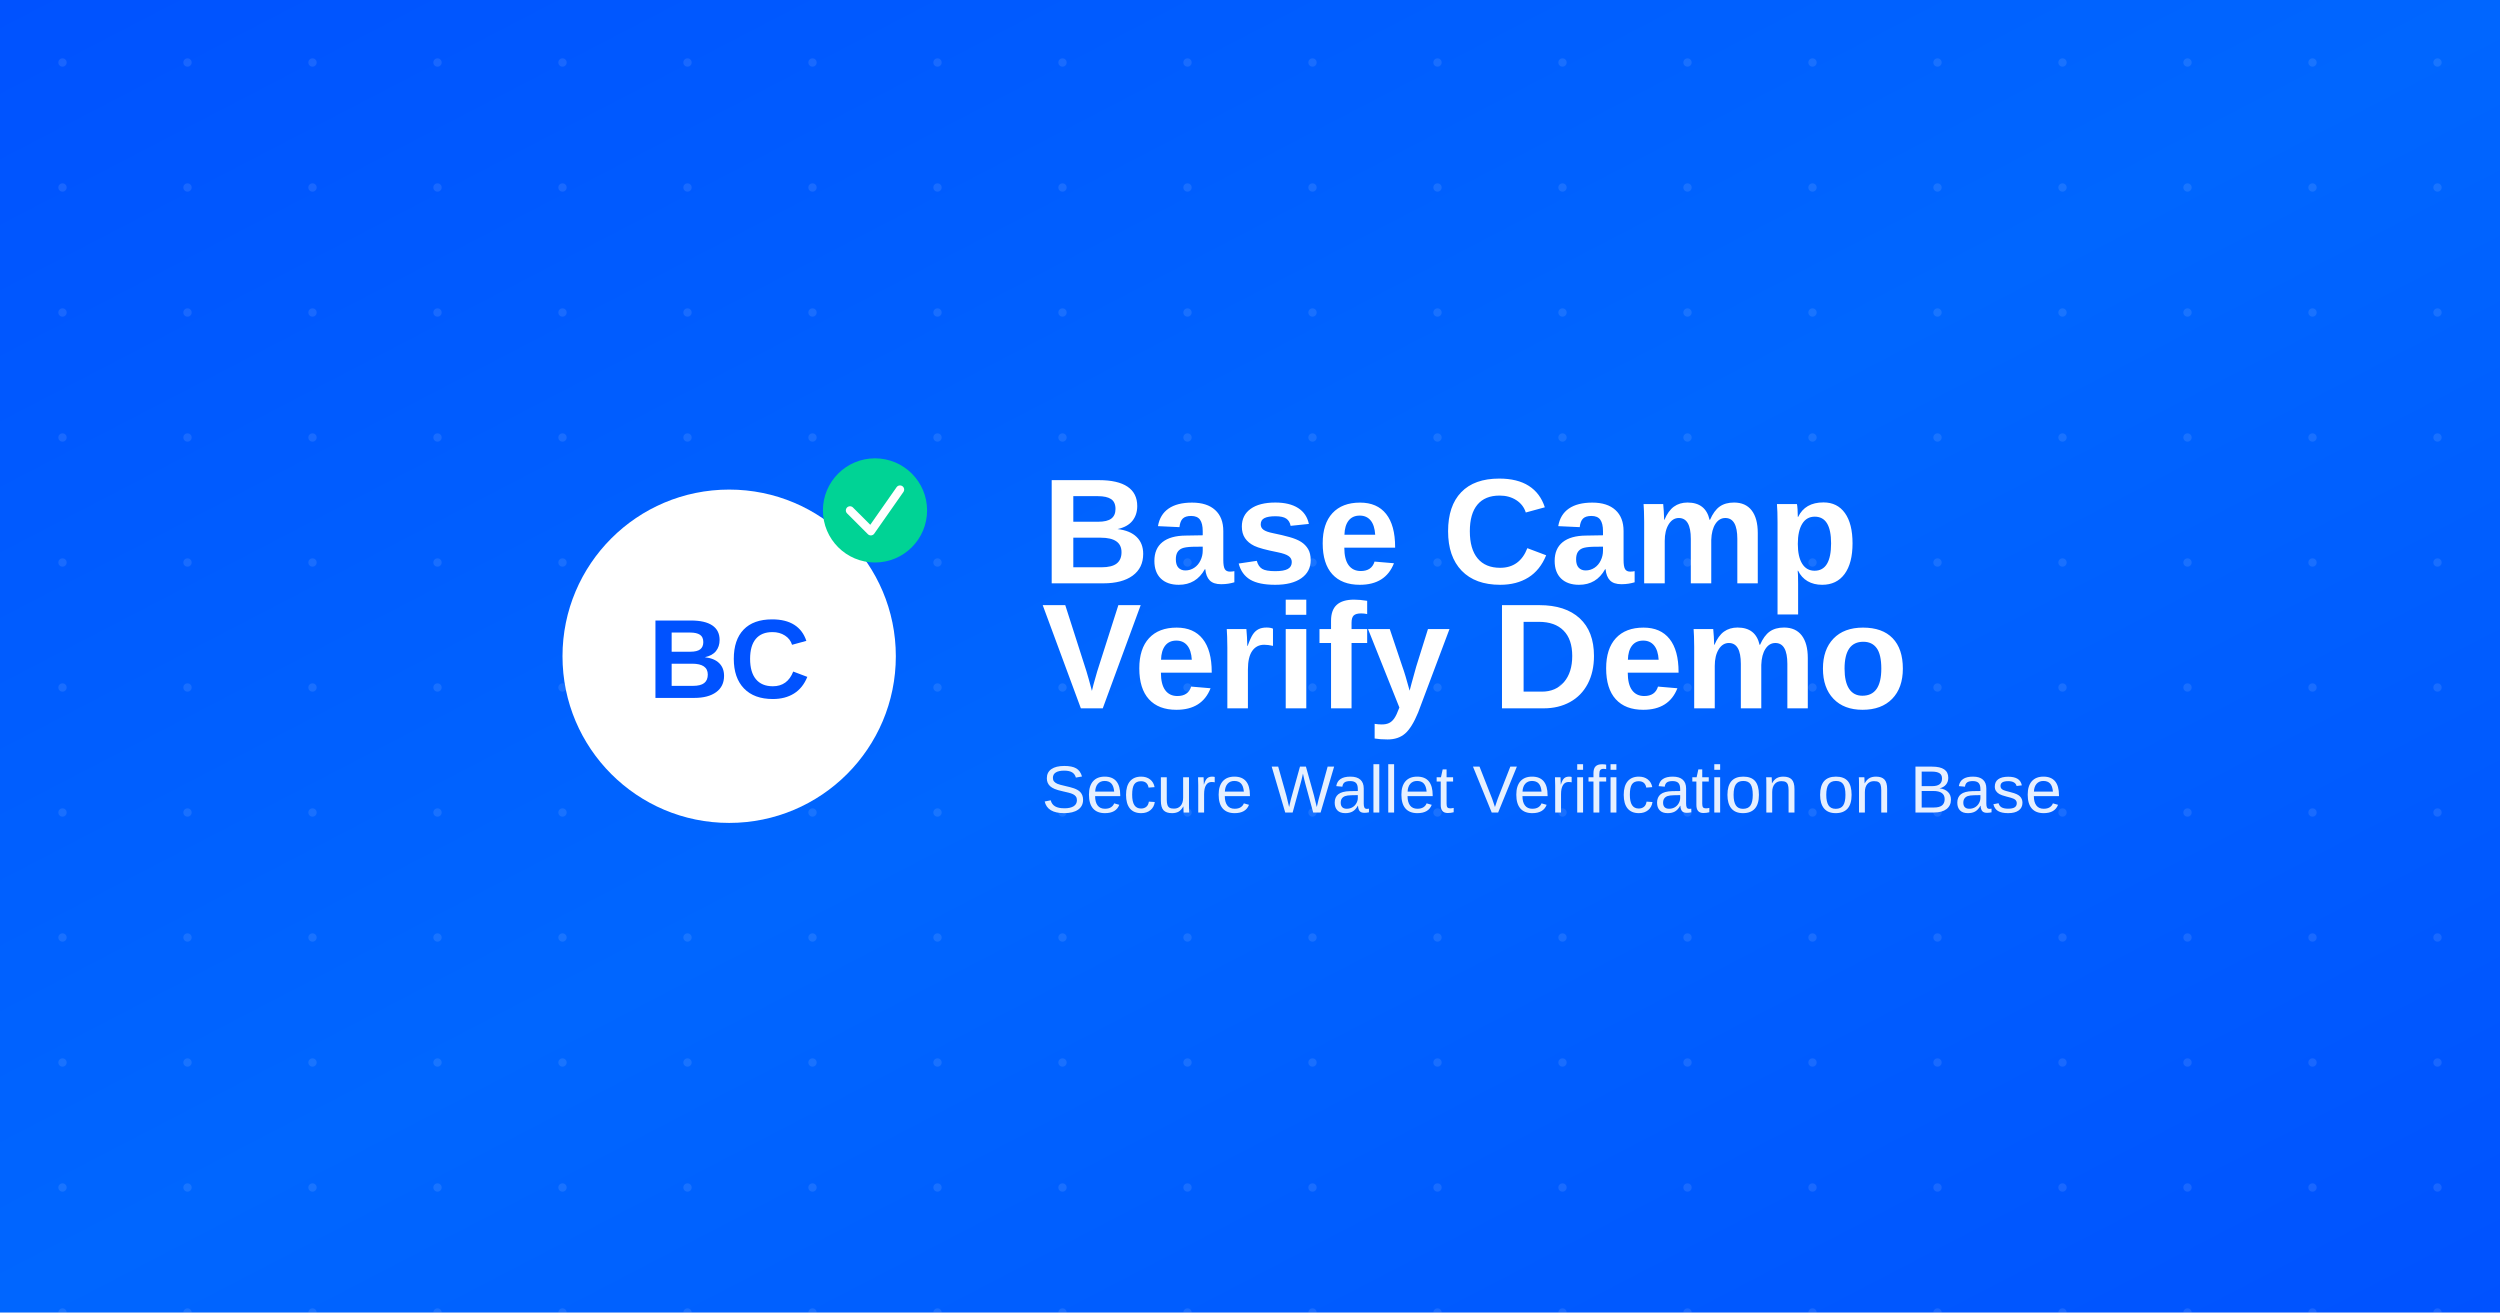
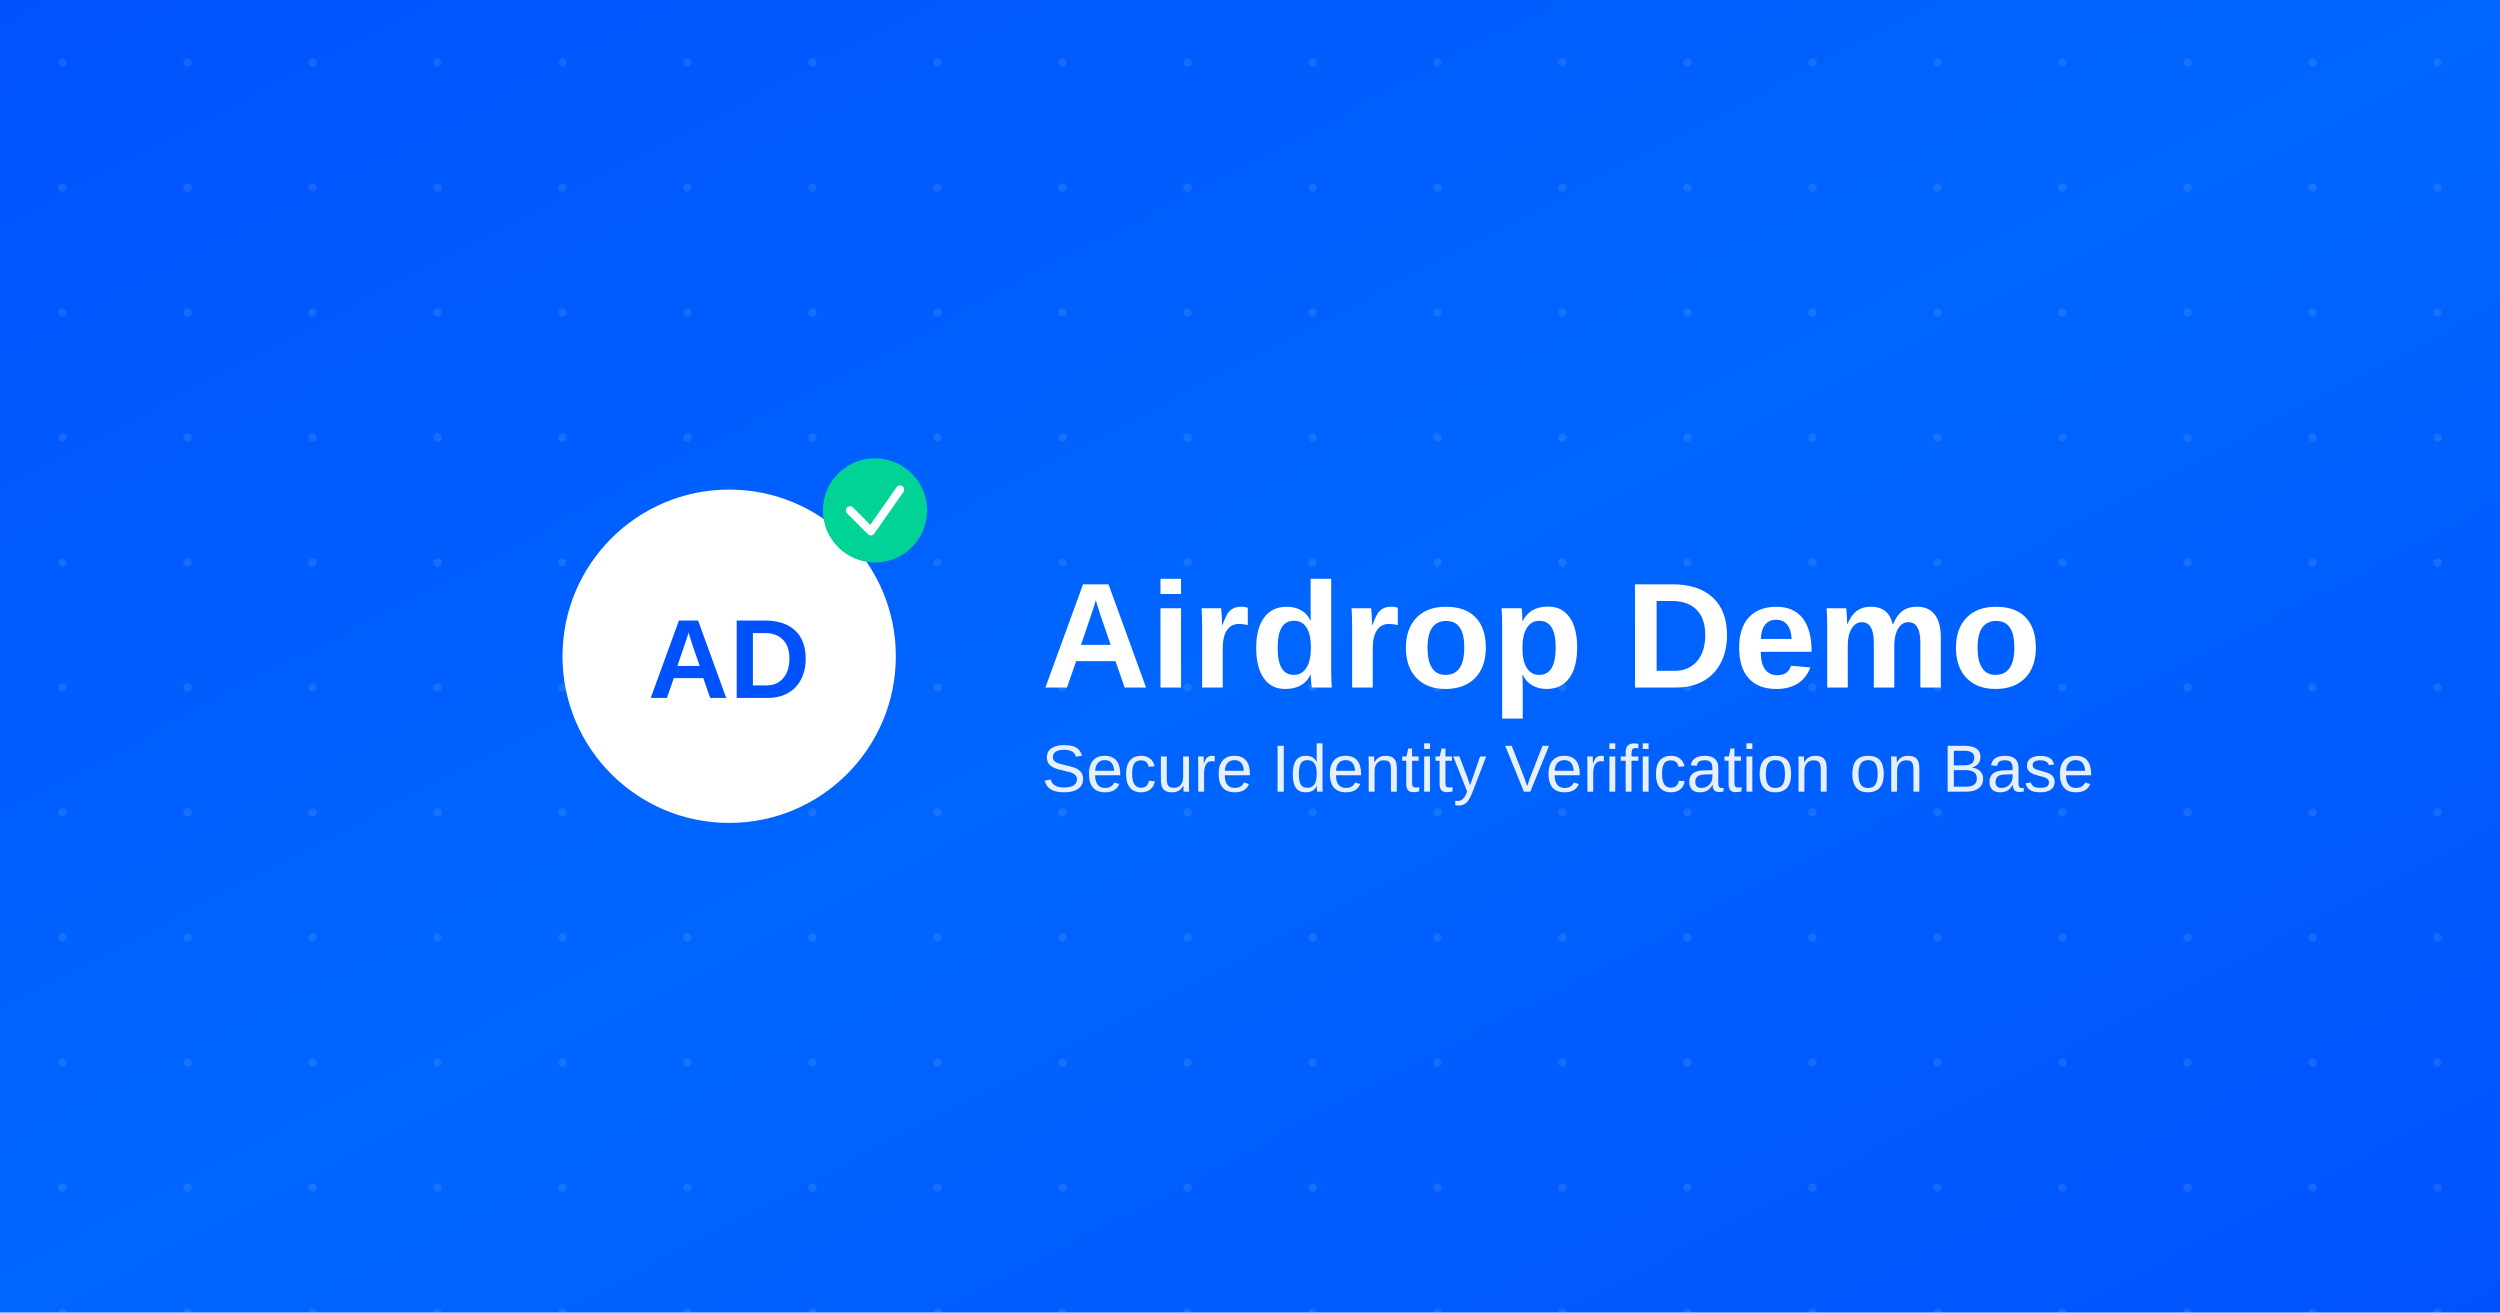
<svg xmlns="http://www.w3.org/2000/svg" width="1200" height="630" viewBox="0 0 1200 630">
  <defs>
    <linearGradient id="heroGradient" x1="0%" y1="0%" x2="100%" y2="100%">
      <stop offset="0%" style="stop-color:#0052FF;stop-opacity:1" />
      <stop offset="50%" style="stop-color:#0066FF;stop-opacity:1" />
      <stop offset="100%" style="stop-color:#0052FF;stop-opacity:1" />
    </linearGradient>
    <pattern id="dots" x="0" y="0" width="60" height="60" patternUnits="userSpaceOnUse">
      <circle cx="30" cy="30" r="2" fill="white" opacity="0.1" />
    </pattern>
  </defs>
  <rect width="1200" height="630" fill="url(#heroGradient)" />
  <rect width="1200" height="630" fill="url(#dots)" />
  <circle cx="350" cy="315" r="80" fill="white" />
-   <text x="350" y="335" text-anchor="middle" font-family="Arial, sans-serif" font-size="54" font-weight="bold" fill="#0052FF">BC</text>
+   <text x="350" y="335" text-anchor="middle" font-family="Arial, sans-serif" font-size="54" font-weight="bold" fill="#0052FF">AD</text>
  <circle cx="420" cy="245" r="25" fill="#00D395" />
  <path d="M408 245 L418 255 L432 235" stroke="white" stroke-width="4" fill="none" stroke-linecap="round" stroke-linejoin="round" />
-   <text x="500" y="280" font-family="Arial, sans-serif" font-size="72" font-weight="bold" fill="white">Base Camp</text>
-   <text x="500" y="340" font-family="Arial, sans-serif" font-size="72" font-weight="bold" fill="white">Verify Demo</text>
-   <text x="500" y="390" font-family="Arial, sans-serif" font-size="32" fill="white" opacity="0.9">Secure Wallet Verification on Base</text>
+   <text x="500" y="330" font-family="Arial, sans-serif" font-size="72" font-weight="bold" fill="white">Airdrop Demo</text>
+   <text x="500" y="380" font-family="Arial, sans-serif" font-size="32" fill="white" opacity="0.9">Secure Identity Verification on Base</text>
</svg>
